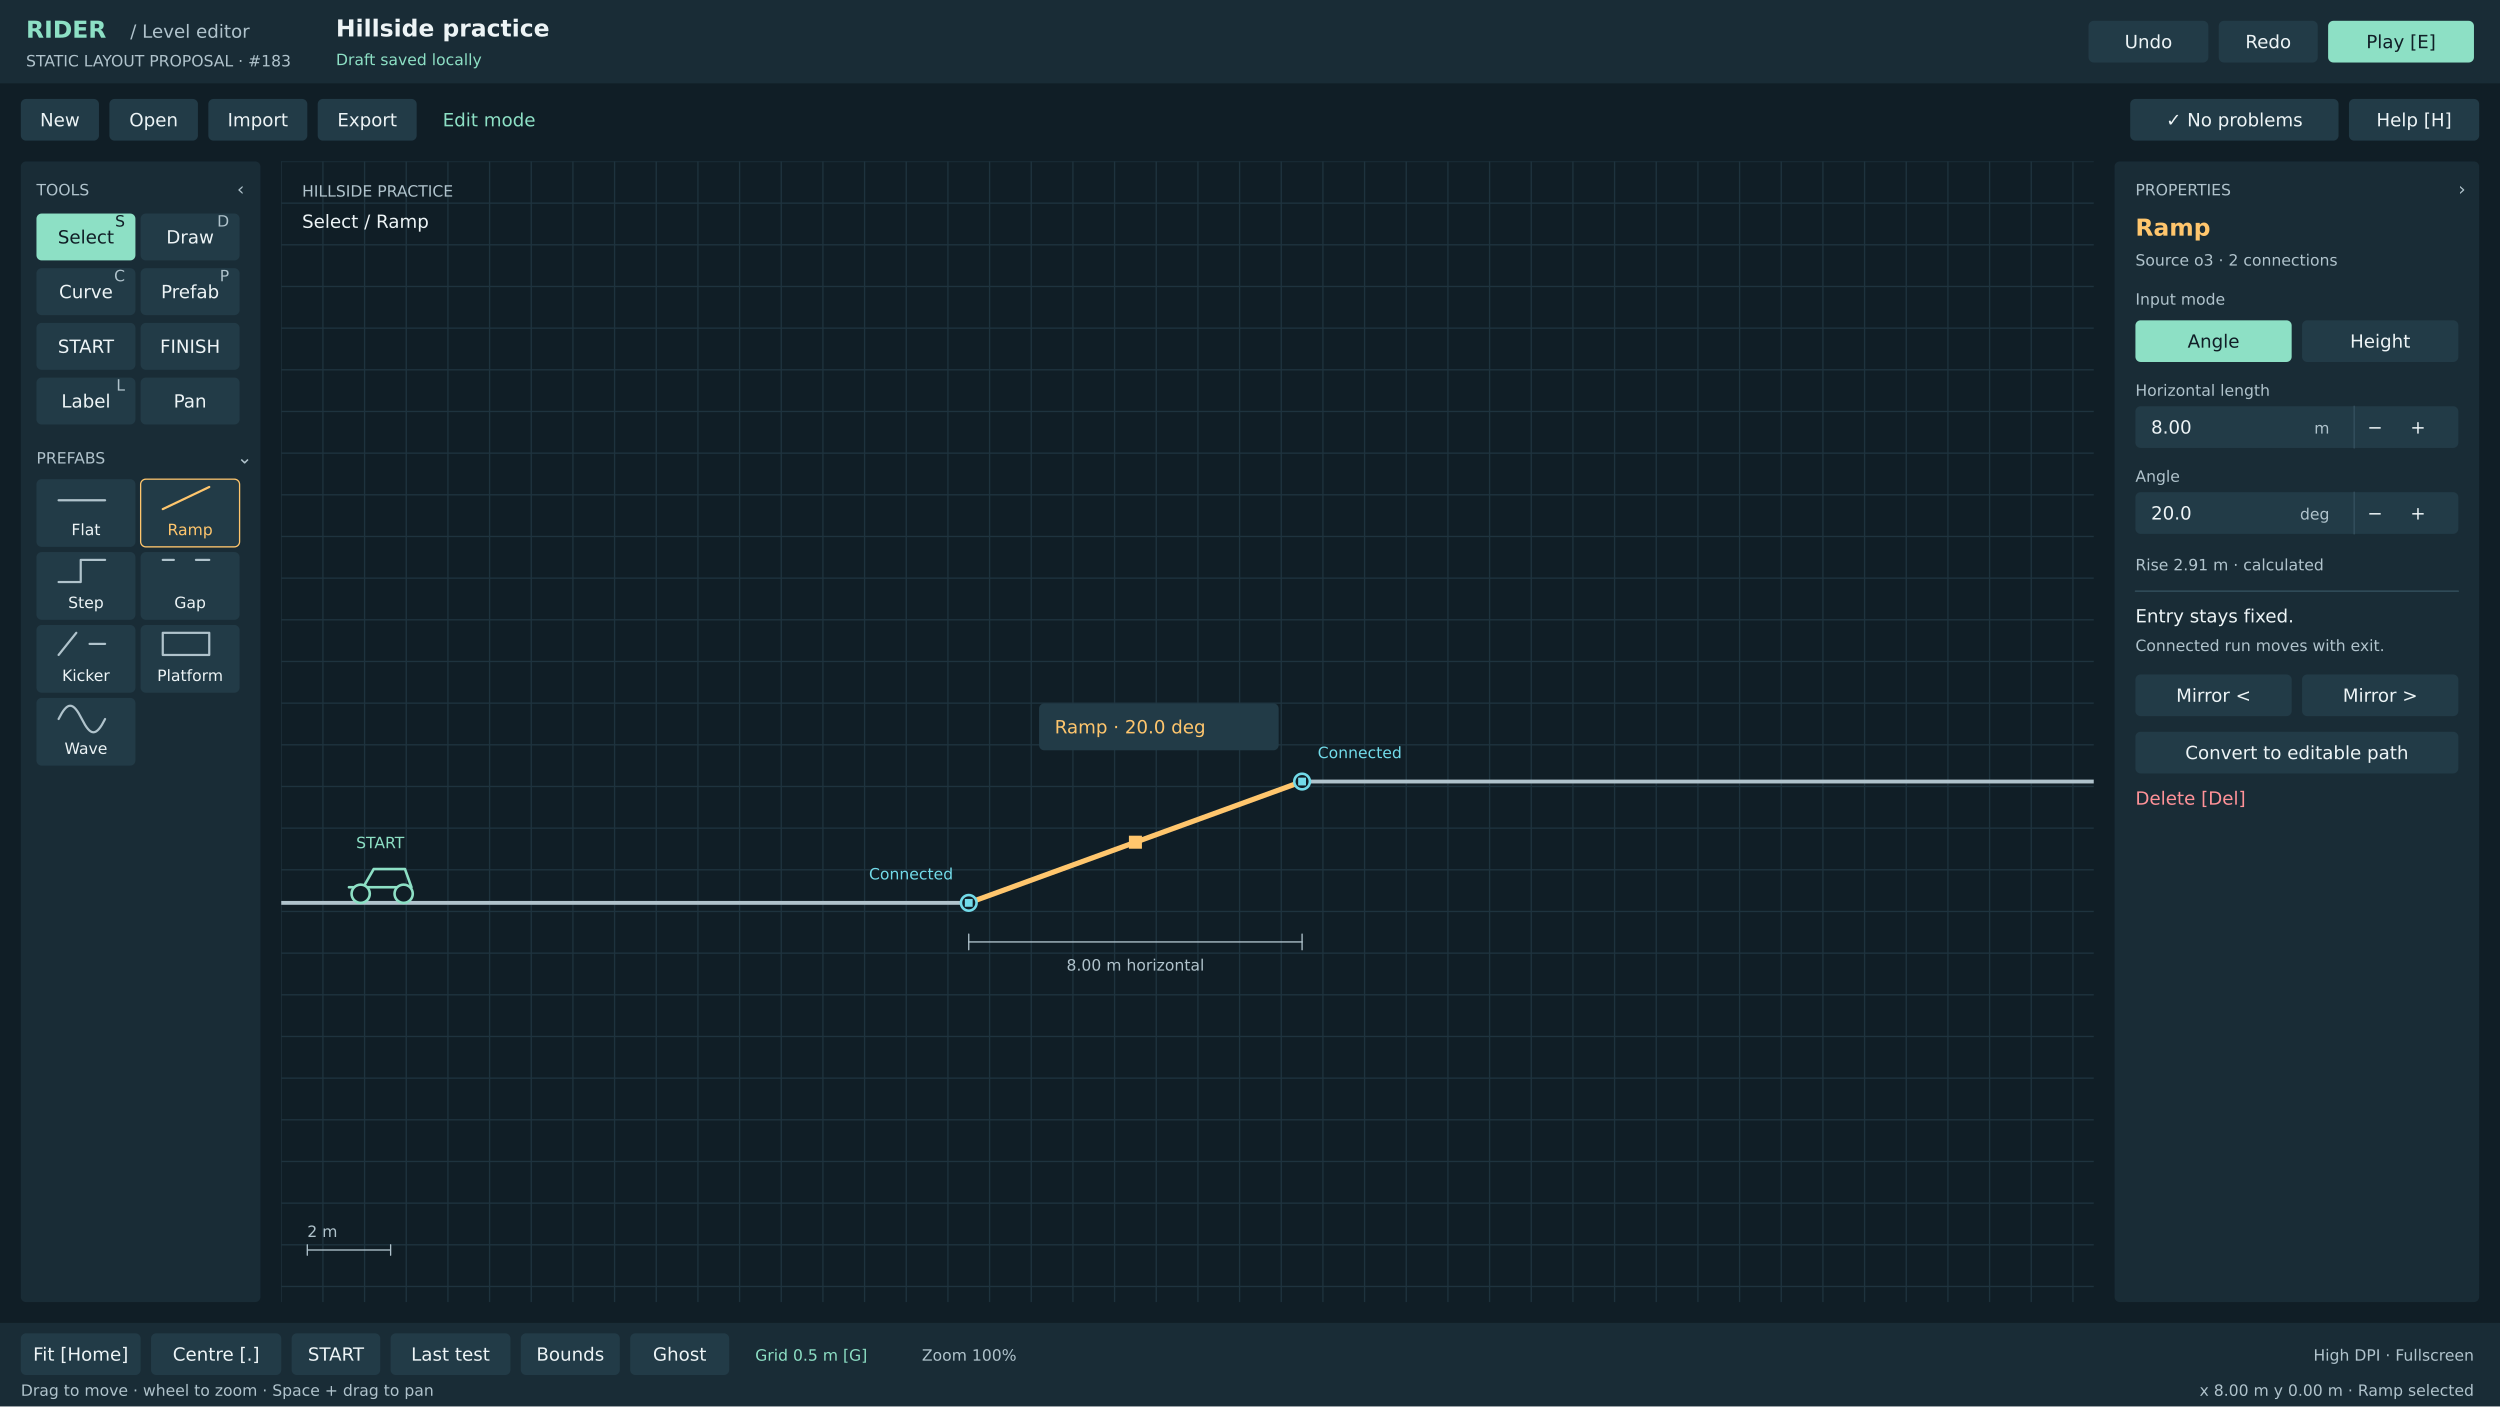
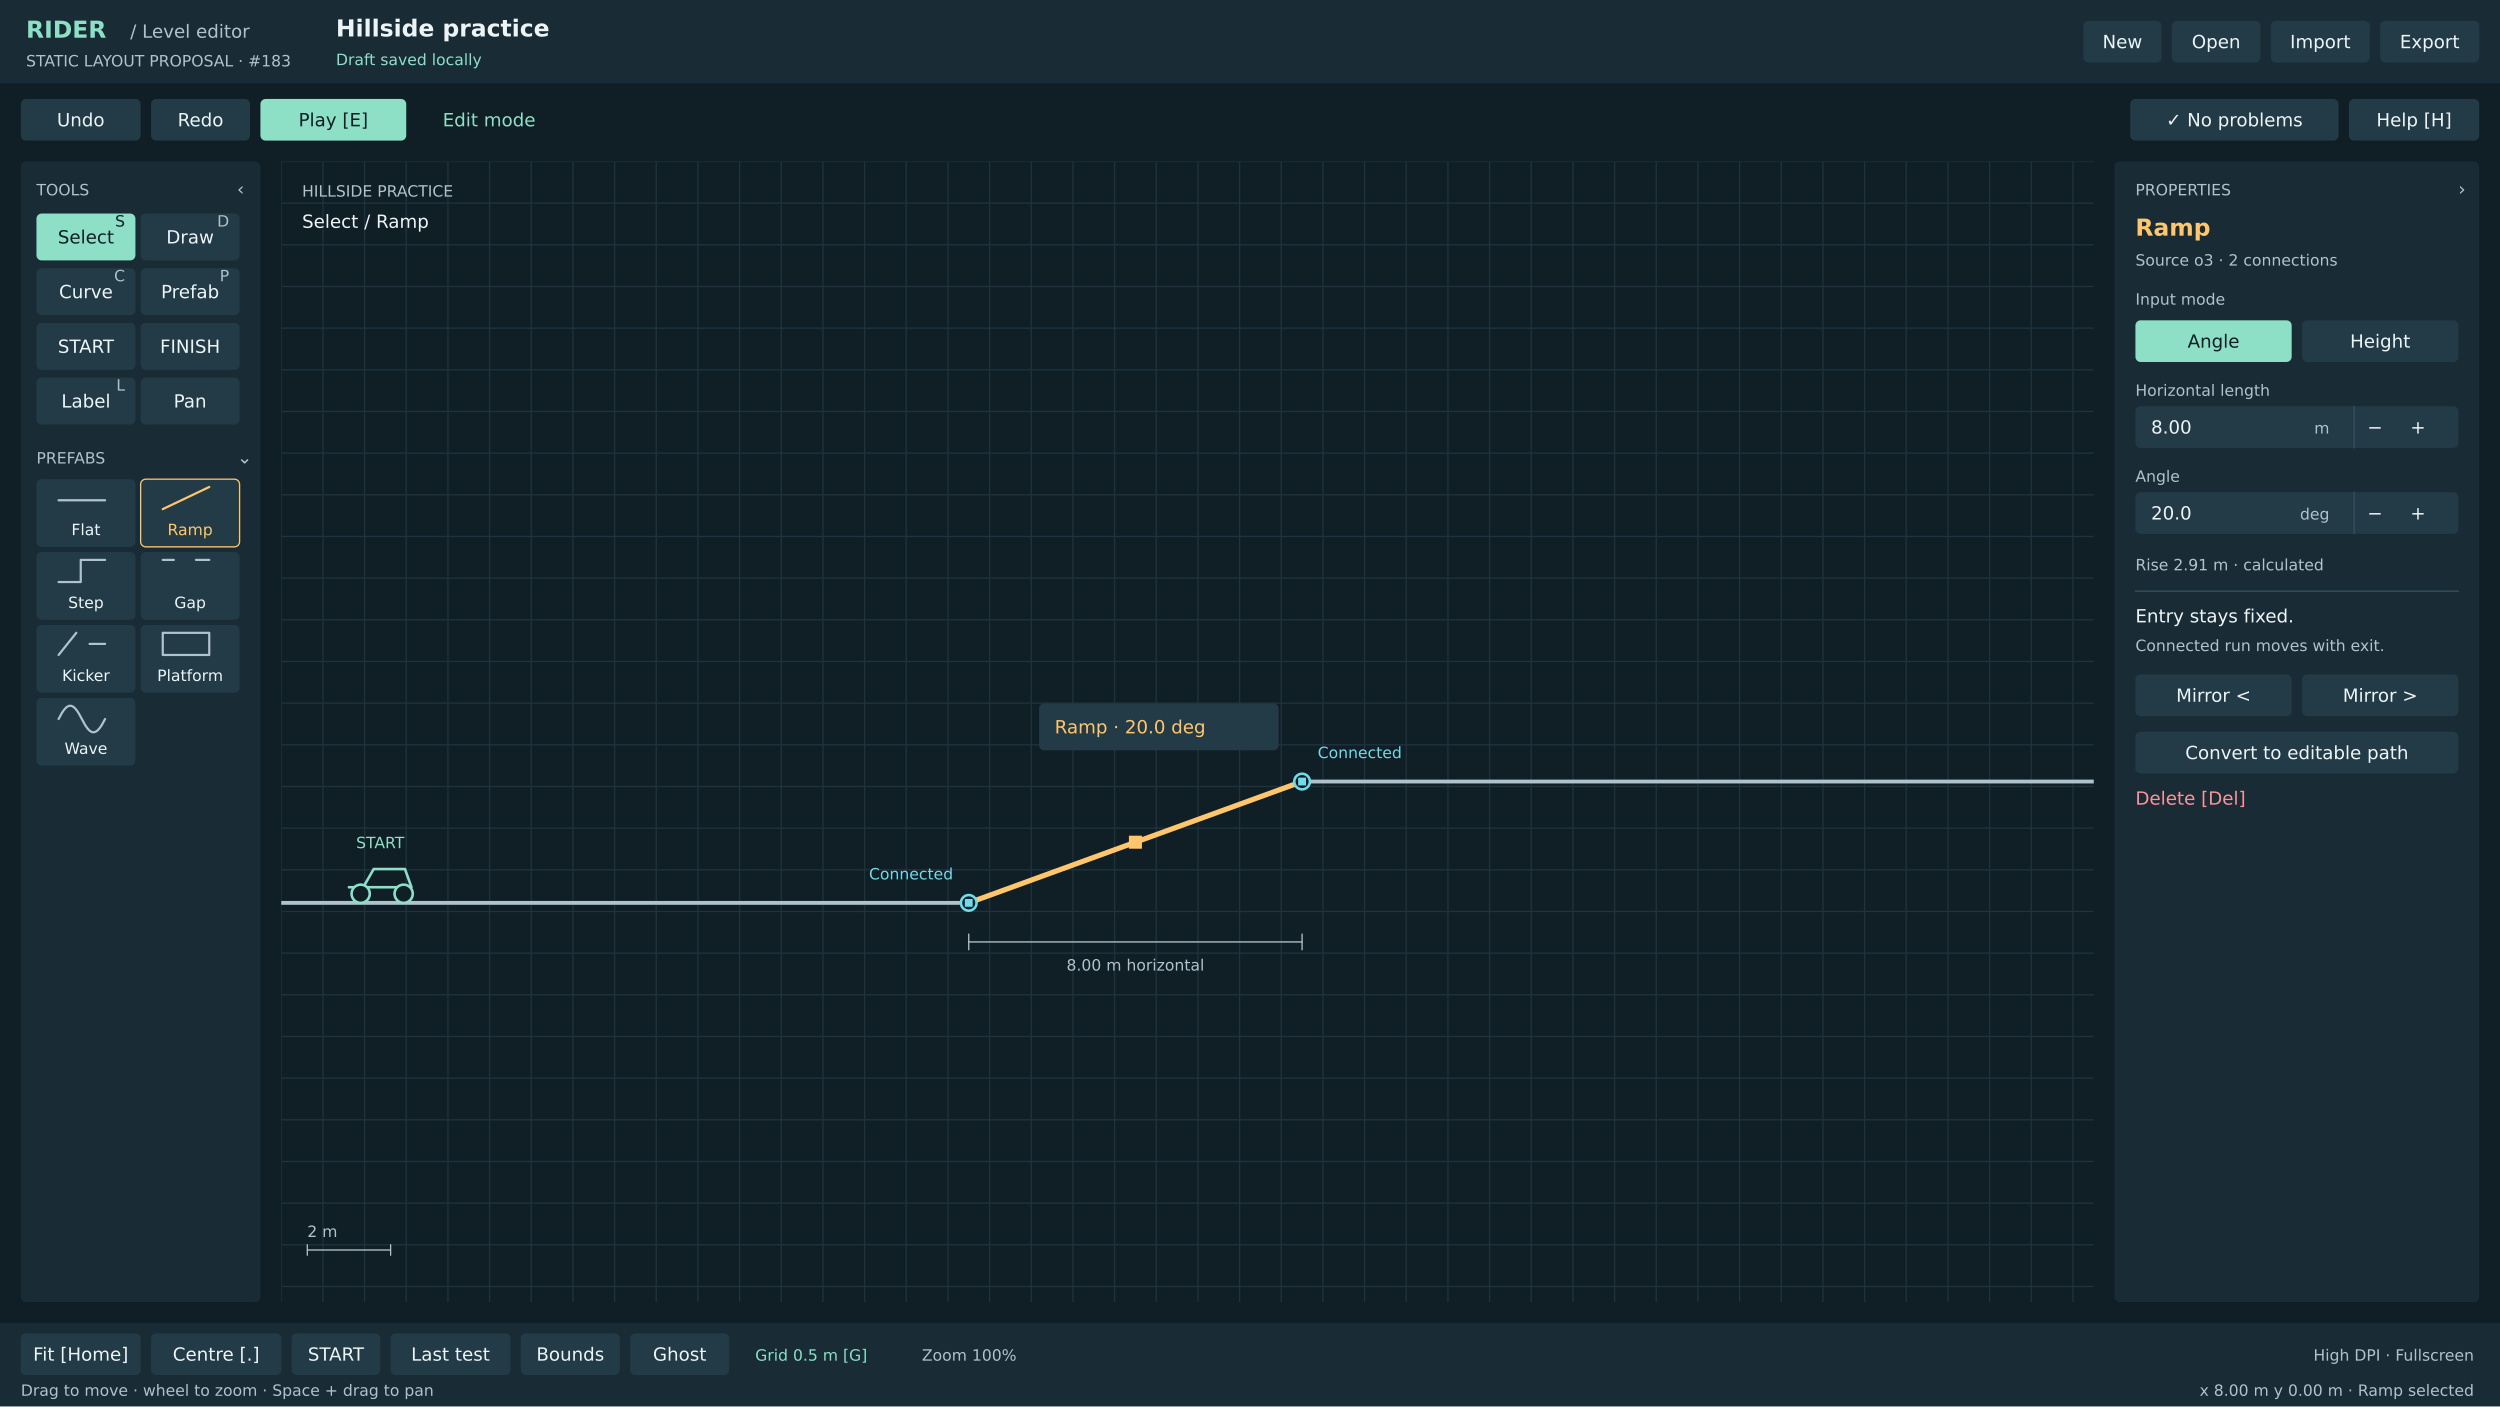
<svg xmlns="http://www.w3.org/2000/svg" width="1920" height="1080" viewBox="0 0 1920 1080">
  <style>text{font-family:"DejaVu Sans",sans-serif;font-size:14px;fill:#edf4f6} .small{font-size:12px} .title{font-size:18px;font-weight:bold}</style>
  <rect x="0" y="0" width="1920" height="1080" rx="0" fill="#101e26" />
  <rect x="0" y="0" width="1920" height="64" rx="0" fill="#192c36" />
  <text x="20" y="29" fill="#8de0c5" style="fill:#8de0c5" class="title" text-anchor="start">RIDER</text>
  <text x="100" y="29" fill="#b0c3cc" style="fill:#b0c3cc" class="" text-anchor="start">/  Level editor</text>
  <text x="20" y="51" fill="#b0c3cc" style="fill:#b0c3cc" class="small" text-anchor="start">STATIC LAYOUT PROPOSAL  ·  #183</text>
  <text x="258" y="28" fill="#edf4f6" style="fill:#edf4f6" class="title" text-anchor="start">Hillside practice</text>
  <text x="258" y="50" fill="#8de0c5" style="fill:#8de0c5" class="small" text-anchor="start">Draft saved locally</text>
-   <rect x="1604" y="16" width="92" height="32" rx="4" fill="#223b47" />
-   <text x="1650.0" y="37" fill="#edf4f6" style="fill:#edf4f6" class="" text-anchor="middle">Undo</text>
-   <rect x="1704" y="16" width="76" height="32" rx="4" fill="#223b47" />
-   <text x="1742.0" y="37" fill="#edf4f6" style="fill:#edf4f6" class="" text-anchor="middle">Redo</text>
-   <rect x="1788" y="16" width="112" height="32" rx="4" fill="#8de0c5" />
-   <text x="1844.0" y="37" fill="#101e26" style="fill:#101e26" class="" text-anchor="middle">Play [E]</text>
-   <rect x="16" y="76" width="60" height="32" rx="4" fill="#223b47" />
-   <text x="46.0" y="97" fill="#edf4f6" style="fill:#edf4f6" class="" text-anchor="middle">New</text>
-   <rect x="84" y="76" width="68" height="32" rx="4" fill="#223b47" />
-   <text x="118.0" y="97" fill="#edf4f6" style="fill:#edf4f6" class="" text-anchor="middle">Open</text>
-   <rect x="160" y="76" width="76" height="32" rx="4" fill="#223b47" />
-   <text x="198.0" y="97" fill="#edf4f6" style="fill:#edf4f6" class="" text-anchor="middle">Import</text>
-   <rect x="244" y="76" width="76" height="32" rx="4" fill="#223b47" />
-   <text x="282.0" y="97" fill="#edf4f6" style="fill:#edf4f6" class="" text-anchor="middle">Export</text>
+   <rect x="1600" y="16" width="60" height="32" rx="4" fill="#223b47" />
+   <text x="1630.0" y="37" fill="#edf4f6" style="fill:#edf4f6" class="" text-anchor="middle">New</text>
+   <rect x="1668" y="16" width="68" height="32" rx="4" fill="#223b47" />
+   <text x="1702.0" y="37" fill="#edf4f6" style="fill:#edf4f6" class="" text-anchor="middle">Open</text>
+   <rect x="1744" y="16" width="76" height="32" rx="4" fill="#223b47" />
+   <text x="1782.0" y="37" fill="#edf4f6" style="fill:#edf4f6" class="" text-anchor="middle">Import</text>
+   <rect x="1828" y="16" width="76" height="32" rx="4" fill="#223b47" />
+   <text x="1866.0" y="37" fill="#edf4f6" style="fill:#edf4f6" class="" text-anchor="middle">Export</text>
+   <rect x="16" y="76" width="92" height="32" rx="4" fill="#223b47" />
+   <text x="62.0" y="97" fill="#edf4f6" style="fill:#edf4f6" class="" text-anchor="middle">Undo</text>
+   <rect x="116" y="76" width="76" height="32" rx="4" fill="#223b47" />
+   <text x="154.0" y="97" fill="#edf4f6" style="fill:#edf4f6" class="" text-anchor="middle">Redo</text>
+   <rect x="200" y="76" width="112" height="32" rx="4" fill="#8de0c5" />
+   <text x="256.0" y="97" fill="#101e26" style="fill:#101e26" class="" text-anchor="middle">Play [E]</text>
  <text x="340" y="97" fill="#8de0c5" style="fill:#8de0c5" class="" text-anchor="start">Edit mode</text>
  <rect x="1636" y="76" width="160" height="32" rx="4" fill="#223b47" />
  <text x="1716.0" y="97" fill="#edf4f6" style="fill:#edf4f6" class="" text-anchor="middle">✓  No problems</text>
  <rect x="1804" y="76" width="100" height="32" rx="4" fill="#223b47" />
  <text x="1854.0" y="97" fill="#edf4f6" style="fill:#edf4f6" class="" text-anchor="middle">Help [H]</text>
  <rect x="16" y="124" width="184" height="876" rx="4" fill="#192c36" />
  <text x="28" y="150" fill="#b0c3cc" style="fill:#b0c3cc" class="small" text-anchor="start">TOOLS</text>
  <text x="182" y="150" fill="#b0c3cc" style="fill:#b0c3cc" class="" text-anchor="start">‹</text>
  <rect x="28" y="164" width="76" height="36" rx="4" fill="#8de0c5" />
  <text x="66" y="187" fill="#101e26" style="fill:#101e26" class="" text-anchor="middle">Select</text>
  <text x="96" y="174" fill="#101e26" style="fill:#101e26" class="small" text-anchor="end">S</text>
  <rect x="108" y="164" width="76" height="36" rx="4" fill="#223b47" />
  <text x="146" y="187" fill="#edf4f6" style="fill:#edf4f6" class="" text-anchor="middle">Draw</text>
  <text x="176" y="174" fill="#b0c3cc" style="fill:#b0c3cc" class="small" text-anchor="end">D</text>
  <rect x="28" y="206" width="76" height="36" rx="4" fill="#223b47" />
  <text x="66" y="229" fill="#edf4f6" style="fill:#edf4f6" class="" text-anchor="middle">Curve</text>
  <text x="96" y="216" fill="#b0c3cc" style="fill:#b0c3cc" class="small" text-anchor="end">C</text>
  <rect x="108" y="206" width="76" height="36" rx="4" fill="#223b47" />
  <text x="146" y="229" fill="#edf4f6" style="fill:#edf4f6" class="" text-anchor="middle">Prefab</text>
  <text x="176" y="216" fill="#b0c3cc" style="fill:#b0c3cc" class="small" text-anchor="end">P</text>
  <rect x="28" y="248" width="76" height="36" rx="4" fill="#223b47" />
  <text x="66" y="271" fill="#edf4f6" style="fill:#edf4f6" class="" text-anchor="middle">START</text>
  <rect x="108" y="248" width="76" height="36" rx="4" fill="#223b47" />
  <text x="146" y="271" fill="#edf4f6" style="fill:#edf4f6" class="" text-anchor="middle">FINISH</text>
  <rect x="28" y="290" width="76" height="36" rx="4" fill="#223b47" />
  <text x="66" y="313" fill="#edf4f6" style="fill:#edf4f6" class="" text-anchor="middle">Label</text>
  <text x="96" y="300" fill="#b0c3cc" style="fill:#b0c3cc" class="small" text-anchor="end">L</text>
  <rect x="108" y="290" width="76" height="36" rx="4" fill="#223b47" />
  <text x="146" y="313" fill="#edf4f6" style="fill:#edf4f6" class="" text-anchor="middle">Pan</text>
  <text x="28" y="356" fill="#b0c3cc" style="fill:#b0c3cc" class="small" text-anchor="start">PREFABS</text>
  <text x="182" y="356" fill="#b0c3cc" style="fill:#b0c3cc" class="" text-anchor="start">⌄</text>
  <rect x="28" y="368" width="76" height="52" rx="4" fill="#223b47" />
  <g transform="translate(45 374) scale(.85)">
    <path d="M 0 12 H 42" fill="none" stroke="#b0c3cc" stroke-width="2" stroke-linecap="round" stroke-linejoin="round" />
  </g>
  <text x="66" y="411" fill="#edf4f6" style="fill:#edf4f6" class="small" text-anchor="middle">Flat</text>
  <rect x="108" y="368" width="76" height="52" rx="4" fill="#223b47" stroke="#ffc66d" />
  <g transform="translate(125 374) scale(.85)">
    <path d="M 0 20 L 42 0" fill="none" stroke="#ffc66d" stroke-width="2" stroke-linecap="round" stroke-linejoin="round" />
  </g>
  <text x="146" y="411" fill="#ffc66d" style="fill:#ffc66d" class="small" text-anchor="middle">Ramp</text>
  <rect x="28" y="424" width="76" height="52" rx="4" fill="#223b47" />
  <g transform="translate(45 430) scale(.85)">
    <path d="M 0 20 H 20 V 0 H 42" fill="none" stroke="#b0c3cc" stroke-width="2" stroke-linecap="round" stroke-linejoin="round" />
  </g>
  <text x="66" y="467" fill="#edf4f6" style="fill:#edf4f6" class="small" text-anchor="middle">Step</text>
  <rect x="108" y="424" width="76" height="52" rx="4" fill="#223b47" />
  <g transform="translate(125 430) scale(.85)">
    <path d="M 0 0 H 10 M 30 0 H 42" fill="none" stroke="#b0c3cc" stroke-width="2" stroke-linecap="round" stroke-linejoin="round" />
  </g>
  <text x="146" y="467" fill="#edf4f6" style="fill:#edf4f6" class="small" text-anchor="middle">Gap</text>
  <rect x="28" y="480" width="76" height="52" rx="4" fill="#223b47" />
  <g transform="translate(45 486) scale(.85)">
    <path d="M 0 20 L 16 0 M 28 10 H 42" fill="none" stroke="#b0c3cc" stroke-width="2" stroke-linecap="round" stroke-linejoin="round" />
  </g>
  <text x="66" y="523" fill="#edf4f6" style="fill:#edf4f6" class="small" text-anchor="middle">Kicker</text>
  <rect x="108" y="480" width="76" height="52" rx="4" fill="#223b47" />
  <g transform="translate(125 486) scale(.85)">
    <path d="M 0 20 V 0 H 42 V 20 Z" fill="none" stroke="#b0c3cc" stroke-width="2" stroke-linecap="round" stroke-linejoin="round" />
  </g>
  <text x="146" y="523" fill="#edf4f6" style="fill:#edf4f6" class="small" text-anchor="middle">Platform</text>
  <rect x="28" y="536" width="76" height="52" rx="4" fill="#223b47" />
  <g transform="translate(45 542) scale(.85)">
    <path d="M 0 12 C 8 -4 13 -4 21 12 S 34 28 42 12" fill="none" stroke="#b0c3cc" stroke-width="2" stroke-linecap="round" stroke-linejoin="round" />
  </g>
  <text x="66" y="579" fill="#edf4f6" style="fill:#edf4f6" class="small" text-anchor="middle">Wave</text>
  <defs>
    <clipPath id="canvas">
      <rect x="216" y="124" width="1392" height="876" />
    </clipPath>
  </defs>
  <g clip-path="url(#canvas)">
    <path d="M 216 124 V 1000" fill="none" stroke="#1e333e" stroke-width="1" stroke-linecap="round" stroke-linejoin="round" />
    <path d="M 248 124 V 1000" fill="none" stroke="#1e333e" stroke-width="1" stroke-linecap="round" stroke-linejoin="round" />
    <path d="M 280 124 V 1000" fill="none" stroke="#1e333e" stroke-width="1" stroke-linecap="round" stroke-linejoin="round" />
    <path d="M 312 124 V 1000" fill="none" stroke="#1e333e" stroke-width="1" stroke-linecap="round" stroke-linejoin="round" />
    <path d="M 344 124 V 1000" fill="none" stroke="#1e333e" stroke-width="1" stroke-linecap="round" stroke-linejoin="round" />
    <path d="M 376 124 V 1000" fill="none" stroke="#1e333e" stroke-width="1" stroke-linecap="round" stroke-linejoin="round" />
    <path d="M 408 124 V 1000" fill="none" stroke="#1e333e" stroke-width="1" stroke-linecap="round" stroke-linejoin="round" />
    <path d="M 440 124 V 1000" fill="none" stroke="#1e333e" stroke-width="1" stroke-linecap="round" stroke-linejoin="round" />
    <path d="M 472 124 V 1000" fill="none" stroke="#1e333e" stroke-width="1" stroke-linecap="round" stroke-linejoin="round" />
    <path d="M 504 124 V 1000" fill="none" stroke="#1e333e" stroke-width="1" stroke-linecap="round" stroke-linejoin="round" />
    <path d="M 536 124 V 1000" fill="none" stroke="#1e333e" stroke-width="1" stroke-linecap="round" stroke-linejoin="round" />
    <path d="M 568 124 V 1000" fill="none" stroke="#1e333e" stroke-width="1" stroke-linecap="round" stroke-linejoin="round" />
    <path d="M 600 124 V 1000" fill="none" stroke="#1e333e" stroke-width="1" stroke-linecap="round" stroke-linejoin="round" />
    <path d="M 632 124 V 1000" fill="none" stroke="#1e333e" stroke-width="1" stroke-linecap="round" stroke-linejoin="round" />
    <path d="M 664 124 V 1000" fill="none" stroke="#1e333e" stroke-width="1" stroke-linecap="round" stroke-linejoin="round" />
    <path d="M 696 124 V 1000" fill="none" stroke="#1e333e" stroke-width="1" stroke-linecap="round" stroke-linejoin="round" />
    <path d="M 728 124 V 1000" fill="none" stroke="#1e333e" stroke-width="1" stroke-linecap="round" stroke-linejoin="round" />
    <path d="M 760 124 V 1000" fill="none" stroke="#1e333e" stroke-width="1" stroke-linecap="round" stroke-linejoin="round" />
    <path d="M 792 124 V 1000" fill="none" stroke="#1e333e" stroke-width="1" stroke-linecap="round" stroke-linejoin="round" />
    <path d="M 824 124 V 1000" fill="none" stroke="#1e333e" stroke-width="1" stroke-linecap="round" stroke-linejoin="round" />
    <path d="M 856 124 V 1000" fill="none" stroke="#1e333e" stroke-width="1" stroke-linecap="round" stroke-linejoin="round" />
    <path d="M 888 124 V 1000" fill="none" stroke="#1e333e" stroke-width="1" stroke-linecap="round" stroke-linejoin="round" />
    <path d="M 920 124 V 1000" fill="none" stroke="#1e333e" stroke-width="1" stroke-linecap="round" stroke-linejoin="round" />
    <path d="M 952 124 V 1000" fill="none" stroke="#1e333e" stroke-width="1" stroke-linecap="round" stroke-linejoin="round" />
    <path d="M 984 124 V 1000" fill="none" stroke="#1e333e" stroke-width="1" stroke-linecap="round" stroke-linejoin="round" />
    <path d="M 1016 124 V 1000" fill="none" stroke="#1e333e" stroke-width="1" stroke-linecap="round" stroke-linejoin="round" />
    <path d="M 1048 124 V 1000" fill="none" stroke="#1e333e" stroke-width="1" stroke-linecap="round" stroke-linejoin="round" />
    <path d="M 1080 124 V 1000" fill="none" stroke="#1e333e" stroke-width="1" stroke-linecap="round" stroke-linejoin="round" />
    <path d="M 1112 124 V 1000" fill="none" stroke="#1e333e" stroke-width="1" stroke-linecap="round" stroke-linejoin="round" />
    <path d="M 1144 124 V 1000" fill="none" stroke="#1e333e" stroke-width="1" stroke-linecap="round" stroke-linejoin="round" />
    <path d="M 1176 124 V 1000" fill="none" stroke="#1e333e" stroke-width="1" stroke-linecap="round" stroke-linejoin="round" />
    <path d="M 1208 124 V 1000" fill="none" stroke="#1e333e" stroke-width="1" stroke-linecap="round" stroke-linejoin="round" />
    <path d="M 1240 124 V 1000" fill="none" stroke="#1e333e" stroke-width="1" stroke-linecap="round" stroke-linejoin="round" />
    <path d="M 1272 124 V 1000" fill="none" stroke="#1e333e" stroke-width="1" stroke-linecap="round" stroke-linejoin="round" />
    <path d="M 1304 124 V 1000" fill="none" stroke="#1e333e" stroke-width="1" stroke-linecap="round" stroke-linejoin="round" />
    <path d="M 1336 124 V 1000" fill="none" stroke="#1e333e" stroke-width="1" stroke-linecap="round" stroke-linejoin="round" />
    <path d="M 1368 124 V 1000" fill="none" stroke="#1e333e" stroke-width="1" stroke-linecap="round" stroke-linejoin="round" />
    <path d="M 1400 124 V 1000" fill="none" stroke="#1e333e" stroke-width="1" stroke-linecap="round" stroke-linejoin="round" />
    <path d="M 1432 124 V 1000" fill="none" stroke="#1e333e" stroke-width="1" stroke-linecap="round" stroke-linejoin="round" />
    <path d="M 1464 124 V 1000" fill="none" stroke="#1e333e" stroke-width="1" stroke-linecap="round" stroke-linejoin="round" />
    <path d="M 1496 124 V 1000" fill="none" stroke="#1e333e" stroke-width="1" stroke-linecap="round" stroke-linejoin="round" />
    <path d="M 1528 124 V 1000" fill="none" stroke="#1e333e" stroke-width="1" stroke-linecap="round" stroke-linejoin="round" />
    <path d="M 1560 124 V 1000" fill="none" stroke="#1e333e" stroke-width="1" stroke-linecap="round" stroke-linejoin="round" />
    <path d="M 1592 124 V 1000" fill="none" stroke="#1e333e" stroke-width="1" stroke-linecap="round" stroke-linejoin="round" />
    <path d="M 216 124 H 1608" fill="none" stroke="#1e333e" stroke-width="1" stroke-linecap="round" stroke-linejoin="round" />
    <path d="M 216 156 H 1608" fill="none" stroke="#1e333e" stroke-width="1" stroke-linecap="round" stroke-linejoin="round" />
    <path d="M 216 188 H 1608" fill="none" stroke="#1e333e" stroke-width="1" stroke-linecap="round" stroke-linejoin="round" />
    <path d="M 216 220 H 1608" fill="none" stroke="#1e333e" stroke-width="1" stroke-linecap="round" stroke-linejoin="round" />
    <path d="M 216 252 H 1608" fill="none" stroke="#1e333e" stroke-width="1" stroke-linecap="round" stroke-linejoin="round" />
    <path d="M 216 284 H 1608" fill="none" stroke="#1e333e" stroke-width="1" stroke-linecap="round" stroke-linejoin="round" />
    <path d="M 216 316 H 1608" fill="none" stroke="#1e333e" stroke-width="1" stroke-linecap="round" stroke-linejoin="round" />
    <path d="M 216 348 H 1608" fill="none" stroke="#1e333e" stroke-width="1" stroke-linecap="round" stroke-linejoin="round" />
    <path d="M 216 380 H 1608" fill="none" stroke="#1e333e" stroke-width="1" stroke-linecap="round" stroke-linejoin="round" />
    <path d="M 216 412 H 1608" fill="none" stroke="#1e333e" stroke-width="1" stroke-linecap="round" stroke-linejoin="round" />
    <path d="M 216 444 H 1608" fill="none" stroke="#1e333e" stroke-width="1" stroke-linecap="round" stroke-linejoin="round" />
    <path d="M 216 476 H 1608" fill="none" stroke="#1e333e" stroke-width="1" stroke-linecap="round" stroke-linejoin="round" />
    <path d="M 216 508 H 1608" fill="none" stroke="#1e333e" stroke-width="1" stroke-linecap="round" stroke-linejoin="round" />
    <path d="M 216 540 H 1608" fill="none" stroke="#1e333e" stroke-width="1" stroke-linecap="round" stroke-linejoin="round" />
    <path d="M 216 572 H 1608" fill="none" stroke="#1e333e" stroke-width="1" stroke-linecap="round" stroke-linejoin="round" />
    <path d="M 216 604 H 1608" fill="none" stroke="#1e333e" stroke-width="1" stroke-linecap="round" stroke-linejoin="round" />
    <path d="M 216 636 H 1608" fill="none" stroke="#1e333e" stroke-width="1" stroke-linecap="round" stroke-linejoin="round" />
    <path d="M 216 668 H 1608" fill="none" stroke="#1e333e" stroke-width="1" stroke-linecap="round" stroke-linejoin="round" />
    <path d="M 216 700 H 1608" fill="none" stroke="#1e333e" stroke-width="1" stroke-linecap="round" stroke-linejoin="round" />
    <path d="M 216 732 H 1608" fill="none" stroke="#1e333e" stroke-width="1" stroke-linecap="round" stroke-linejoin="round" />
    <path d="M 216 764 H 1608" fill="none" stroke="#1e333e" stroke-width="1" stroke-linecap="round" stroke-linejoin="round" />
    <path d="M 216 796 H 1608" fill="none" stroke="#1e333e" stroke-width="1" stroke-linecap="round" stroke-linejoin="round" />
    <path d="M 216 828 H 1608" fill="none" stroke="#1e333e" stroke-width="1" stroke-linecap="round" stroke-linejoin="round" />
    <path d="M 216 860 H 1608" fill="none" stroke="#1e333e" stroke-width="1" stroke-linecap="round" stroke-linejoin="round" />
    <path d="M 216 892 H 1608" fill="none" stroke="#1e333e" stroke-width="1" stroke-linecap="round" stroke-linejoin="round" />
    <path d="M 216 924 H 1608" fill="none" stroke="#1e333e" stroke-width="1" stroke-linecap="round" stroke-linejoin="round" />
    <path d="M 216 956 H 1608" fill="none" stroke="#1e333e" stroke-width="1" stroke-linecap="round" stroke-linejoin="round" />
    <path d="M 216 988 H 1608" fill="none" stroke="#1e333e" stroke-width="1" stroke-linecap="round" stroke-linejoin="round" />
    <path d="M 216 693.4 H 744.0" fill="none" stroke="#b0c3cc" stroke-width="3" stroke-linecap="round" stroke-linejoin="round" />
    <path d="M 1000.0 600.224 H 1674" fill="none" stroke="#b0c3cc" stroke-width="3" stroke-linecap="round" stroke-linejoin="round" />
    <path d="M 744.0 693.4 L 1000.0 600.224" fill="none" stroke="#ffc66d" stroke-width="4" stroke-linecap="round" stroke-linejoin="round" />
    <path d="M 744.0 723.4 H 1000.0" fill="none" stroke="#b0c3cc" stroke-width="1" stroke-linecap="round" stroke-linejoin="round" />
    <path d="M 744.0 717.4 V 729.4 M 1000.0 717.4 V 729.4" fill="none" stroke="#b0c3cc" stroke-width="1" stroke-linecap="round" stroke-linejoin="round" />
    <text x="872.0" y="745.4" fill="#b0c3cc" style="fill:#b0c3cc" class="small" text-anchor="middle">8.00 m horizontal</text>
    <circle cx="744.0" cy="693.4" r="6" fill="#101e26" stroke="#72dbe9" stroke-width="2" />
    <rect x="741.0" y="690.4" width="6" height="6" rx="0" fill="#72dbe9" />
    <circle cx="1000.0" cy="600.224" r="6" fill="#101e26" stroke="#72dbe9" stroke-width="2" />
    <rect x="997.0" y="597.224" width="6" height="6" rx="0" fill="#72dbe9" />
    <rect x="867.0" y="641.812" width="10" height="10" rx="0" fill="#ffc66d" />
    <rect x="798.0" y="540.224" width="184" height="36" rx="4" fill="#223b47" />
    <text x="810.0" y="563.224" fill="#ffc66d" style="fill:#ffc66d" class="" text-anchor="start">Ramp  ·  20.0 deg</text>
    <text x="732.0" y="675.4" fill="#72dbe9" style="fill:#72dbe9" class="small" text-anchor="end">Connected</text>
    <text x="1012.0" y="582.224" fill="#72dbe9" style="fill:#72dbe9" class="small" text-anchor="start">Connected</text>
    <path d="M 268 681.4 h 48 l -5 -14 h -24 l -8 14" fill="none" stroke="#8de0c5" stroke-width="2" stroke-linecap="round" stroke-linejoin="round" />
    <circle cx="277" cy="686.4" r="7" fill="#101e26" stroke="#8de0c5" stroke-width="2" />
    <circle cx="310" cy="686.4" r="7" fill="#101e26" stroke="#8de0c5" stroke-width="2" />
    <text x="292" y="651.4" fill="#8de0c5" style="fill:#8de0c5" class="small" text-anchor="middle">START</text>
    <text x="232" y="151" fill="#b0c3cc" style="fill:#b0c3cc" class="small" text-anchor="start">HILLSIDE PRACTICE</text>
    <text x="232" y="175" fill="#edf4f6" style="fill:#edf4f6" class="" text-anchor="start">Select / Ramp</text>
    <path d="M 236 960 h 64 M 236 956 v 8 M 300 956 v 8" fill="none" stroke="#b0c3cc" stroke-width="1" stroke-linecap="round" stroke-linejoin="round" />
    <text x="236" y="950" fill="#b0c3cc" style="fill:#b0c3cc" class="small" text-anchor="start">2 m</text>
  </g>
  <rect x="1624" y="124" width="280" height="876" rx="4" fill="#192c36" />
  <text x="1640" y="150" fill="#b0c3cc" style="fill:#b0c3cc" class="small" text-anchor="start">PROPERTIES</text>
  <text x="1888" y="150" fill="#b0c3cc" style="fill:#b0c3cc" class="" text-anchor="start">›</text>
  <text x="1640" y="181" fill="#ffc66d" style="fill:#ffc66d" class="title" text-anchor="start">Ramp</text>
  <text x="1640" y="204" fill="#b0c3cc" style="fill:#b0c3cc" class="small" text-anchor="start">Source o3  ·  2 connections</text>
  <text x="1640" y="234" fill="#b0c3cc" style="fill:#b0c3cc" class="small" text-anchor="start">Input mode</text>
  <rect x="1640" y="246" width="120" height="32" rx="4" fill="#8de0c5" />
  <text x="1700.0" y="267" fill="#101e26" style="fill:#101e26" class="" text-anchor="middle">Angle</text>
  <rect x="1768" y="246" width="120" height="32" rx="4" fill="#223b47" />
  <text x="1828.0" y="267" fill="#edf4f6" style="fill:#edf4f6" class="" text-anchor="middle">Height</text>
  <text x="1640" y="304" fill="#b0c3cc" style="fill:#b0c3cc" class="small" text-anchor="start">Horizontal length</text>
  <rect x="1640" y="312" width="248" height="32" rx="4" fill="#223b47" />
  <text x="1652" y="333" fill="#edf4f6" style="fill:#edf4f6" class="" text-anchor="start">8.00</text>
  <text x="1789" y="333" fill="#b0c3cc" style="fill:#b0c3cc" class="small" text-anchor="end">m</text>
  <path d="M 1808 312 V 344" fill="none" stroke="#35515f" stroke-width="1" stroke-linecap="round" stroke-linejoin="round" />
  <text x="1824" y="333" fill="#edf4f6" style="fill:#edf4f6" class="" text-anchor="middle">−</text>
  <text x="1857" y="333" fill="#edf4f6" style="fill:#edf4f6" class="" text-anchor="middle">+</text>
  <text x="1640" y="370" fill="#b0c3cc" style="fill:#b0c3cc" class="small" text-anchor="start">Angle</text>
  <rect x="1640" y="378" width="248" height="32" rx="4" fill="#223b47" />
  <text x="1652" y="399" fill="#edf4f6" style="fill:#edf4f6" class="" text-anchor="start">20.0</text>
  <text x="1789" y="399" fill="#b0c3cc" style="fill:#b0c3cc" class="small" text-anchor="end">deg</text>
  <path d="M 1808 378 V 410" fill="none" stroke="#35515f" stroke-width="1" stroke-linecap="round" stroke-linejoin="round" />
  <text x="1824" y="399" fill="#edf4f6" style="fill:#edf4f6" class="" text-anchor="middle">−</text>
  <text x="1857" y="399" fill="#edf4f6" style="fill:#edf4f6" class="" text-anchor="middle">+</text>
  <text x="1640" y="438" fill="#b0c3cc" style="fill:#b0c3cc" class="small" text-anchor="start">Rise  2.91 m  ·  calculated</text>
  <path d="M 1640 454 H 1888" fill="none" stroke="#35515f" stroke-width="1" stroke-linecap="round" stroke-linejoin="round" />
  <text x="1640" y="478" fill="#edf4f6" style="fill:#edf4f6" class="" text-anchor="start">Entry stays fixed.</text>
  <text x="1640" y="500" fill="#b0c3cc" style="fill:#b0c3cc" class="small" text-anchor="start">Connected run moves with exit.</text>
  <rect x="1640" y="518" width="120" height="32" rx="4" fill="#223b47" />
  <text x="1700.0" y="539" fill="#edf4f6" style="fill:#edf4f6" class="" text-anchor="middle">Mirror &lt;</text>
  <rect x="1768" y="518" width="120" height="32" rx="4" fill="#223b47" />
  <text x="1828.0" y="539" fill="#edf4f6" style="fill:#edf4f6" class="" text-anchor="middle">Mirror &gt;</text>
  <rect x="1640" y="562" width="248" height="32" rx="4" fill="#223b47" />
  <text x="1764.0" y="583" fill="#edf4f6" style="fill:#edf4f6" class="" text-anchor="middle">Convert to editable path</text>
  <text x="1640" y="618" fill="#ff9298" style="fill:#ff9298" class="" text-anchor="start">Delete [Del]</text>
  <rect x="0" y="1016" width="1920" height="64" rx="0" fill="#192c36" />
  <rect x="16" y="1024" width="92" height="32" rx="4" fill="#223b47" />
  <text x="62.0" y="1045" fill="#edf4f6" style="fill:#edf4f6" class="" text-anchor="middle">Fit [Home]</text>
  <rect x="116" y="1024" width="100" height="32" rx="4" fill="#223b47" />
  <text x="166.0" y="1045" fill="#edf4f6" style="fill:#edf4f6" class="" text-anchor="middle">Centre [.]</text>
  <rect x="224" y="1024" width="68" height="32" rx="4" fill="#223b47" />
  <text x="258.0" y="1045" fill="#edf4f6" style="fill:#edf4f6" class="" text-anchor="middle">START</text>
  <rect x="300" y="1024" width="92" height="32" rx="4" fill="#223b47" />
  <text x="346.0" y="1045" fill="#edf4f6" style="fill:#edf4f6" class="" text-anchor="middle">Last test</text>
  <rect x="400" y="1024" width="76" height="32" rx="4" fill="#223b47" />
  <text x="438.0" y="1045" fill="#edf4f6" style="fill:#edf4f6" class="" text-anchor="middle">Bounds</text>
  <rect x="484" y="1024" width="76" height="32" rx="4" fill="#223b47" />
  <text x="522.0" y="1045" fill="#edf4f6" style="fill:#edf4f6" class="" text-anchor="middle">Ghost</text>
  <text x="580" y="1045" fill="#8de0c5" style="fill:#8de0c5" class="small" text-anchor="start">Grid 0.5 m [G]</text>
  <text x="708" y="1045" fill="#b0c3cc" style="fill:#b0c3cc" class="small" text-anchor="start">Zoom 100%</text>
  <text x="1900" y="1045" fill="#b0c3cc" style="fill:#b0c3cc" class="small" text-anchor="end">High DPI   ·   Fullscreen</text>
  <text x="16" y="1072" fill="#b0c3cc" style="fill:#b0c3cc" class="small" text-anchor="start">Drag to move · wheel to zoom · Space + drag to pan</text>
  <text x="1900" y="1072" fill="#b0c3cc" style="fill:#b0c3cc" class="small" text-anchor="end">x 8.00 m   y 0.00 m  ·  Ramp selected</text>
</svg>
